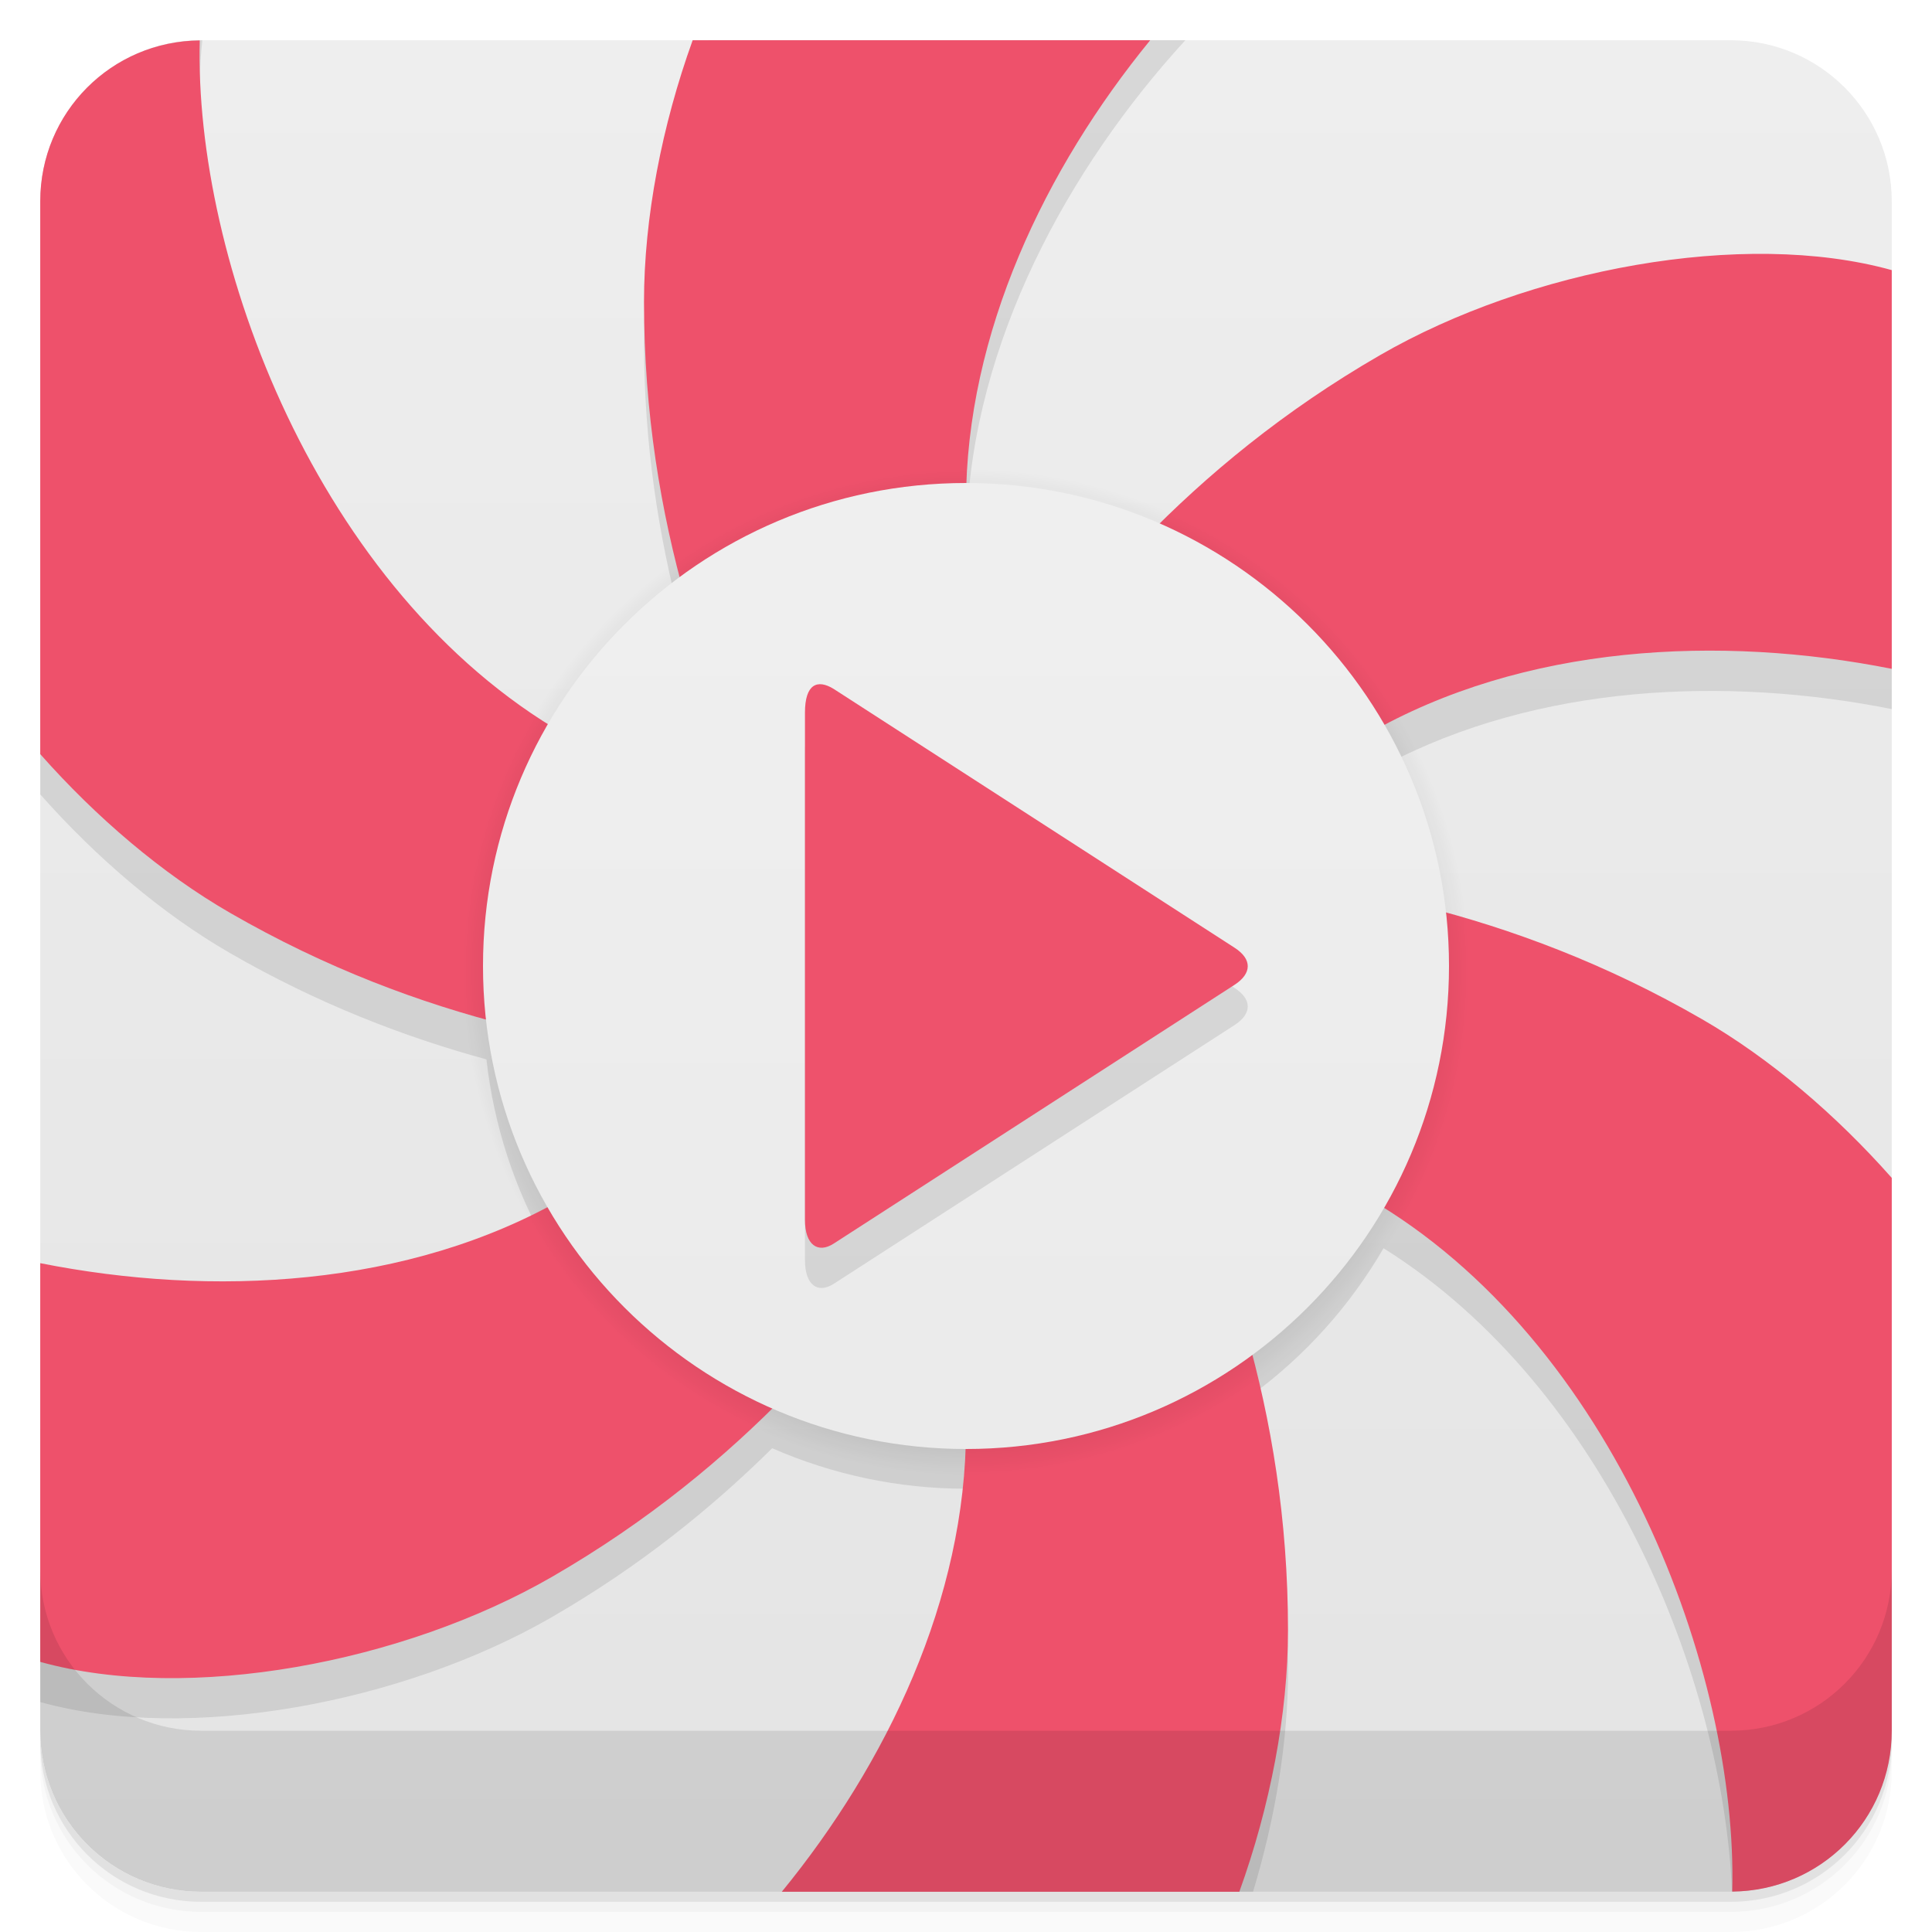
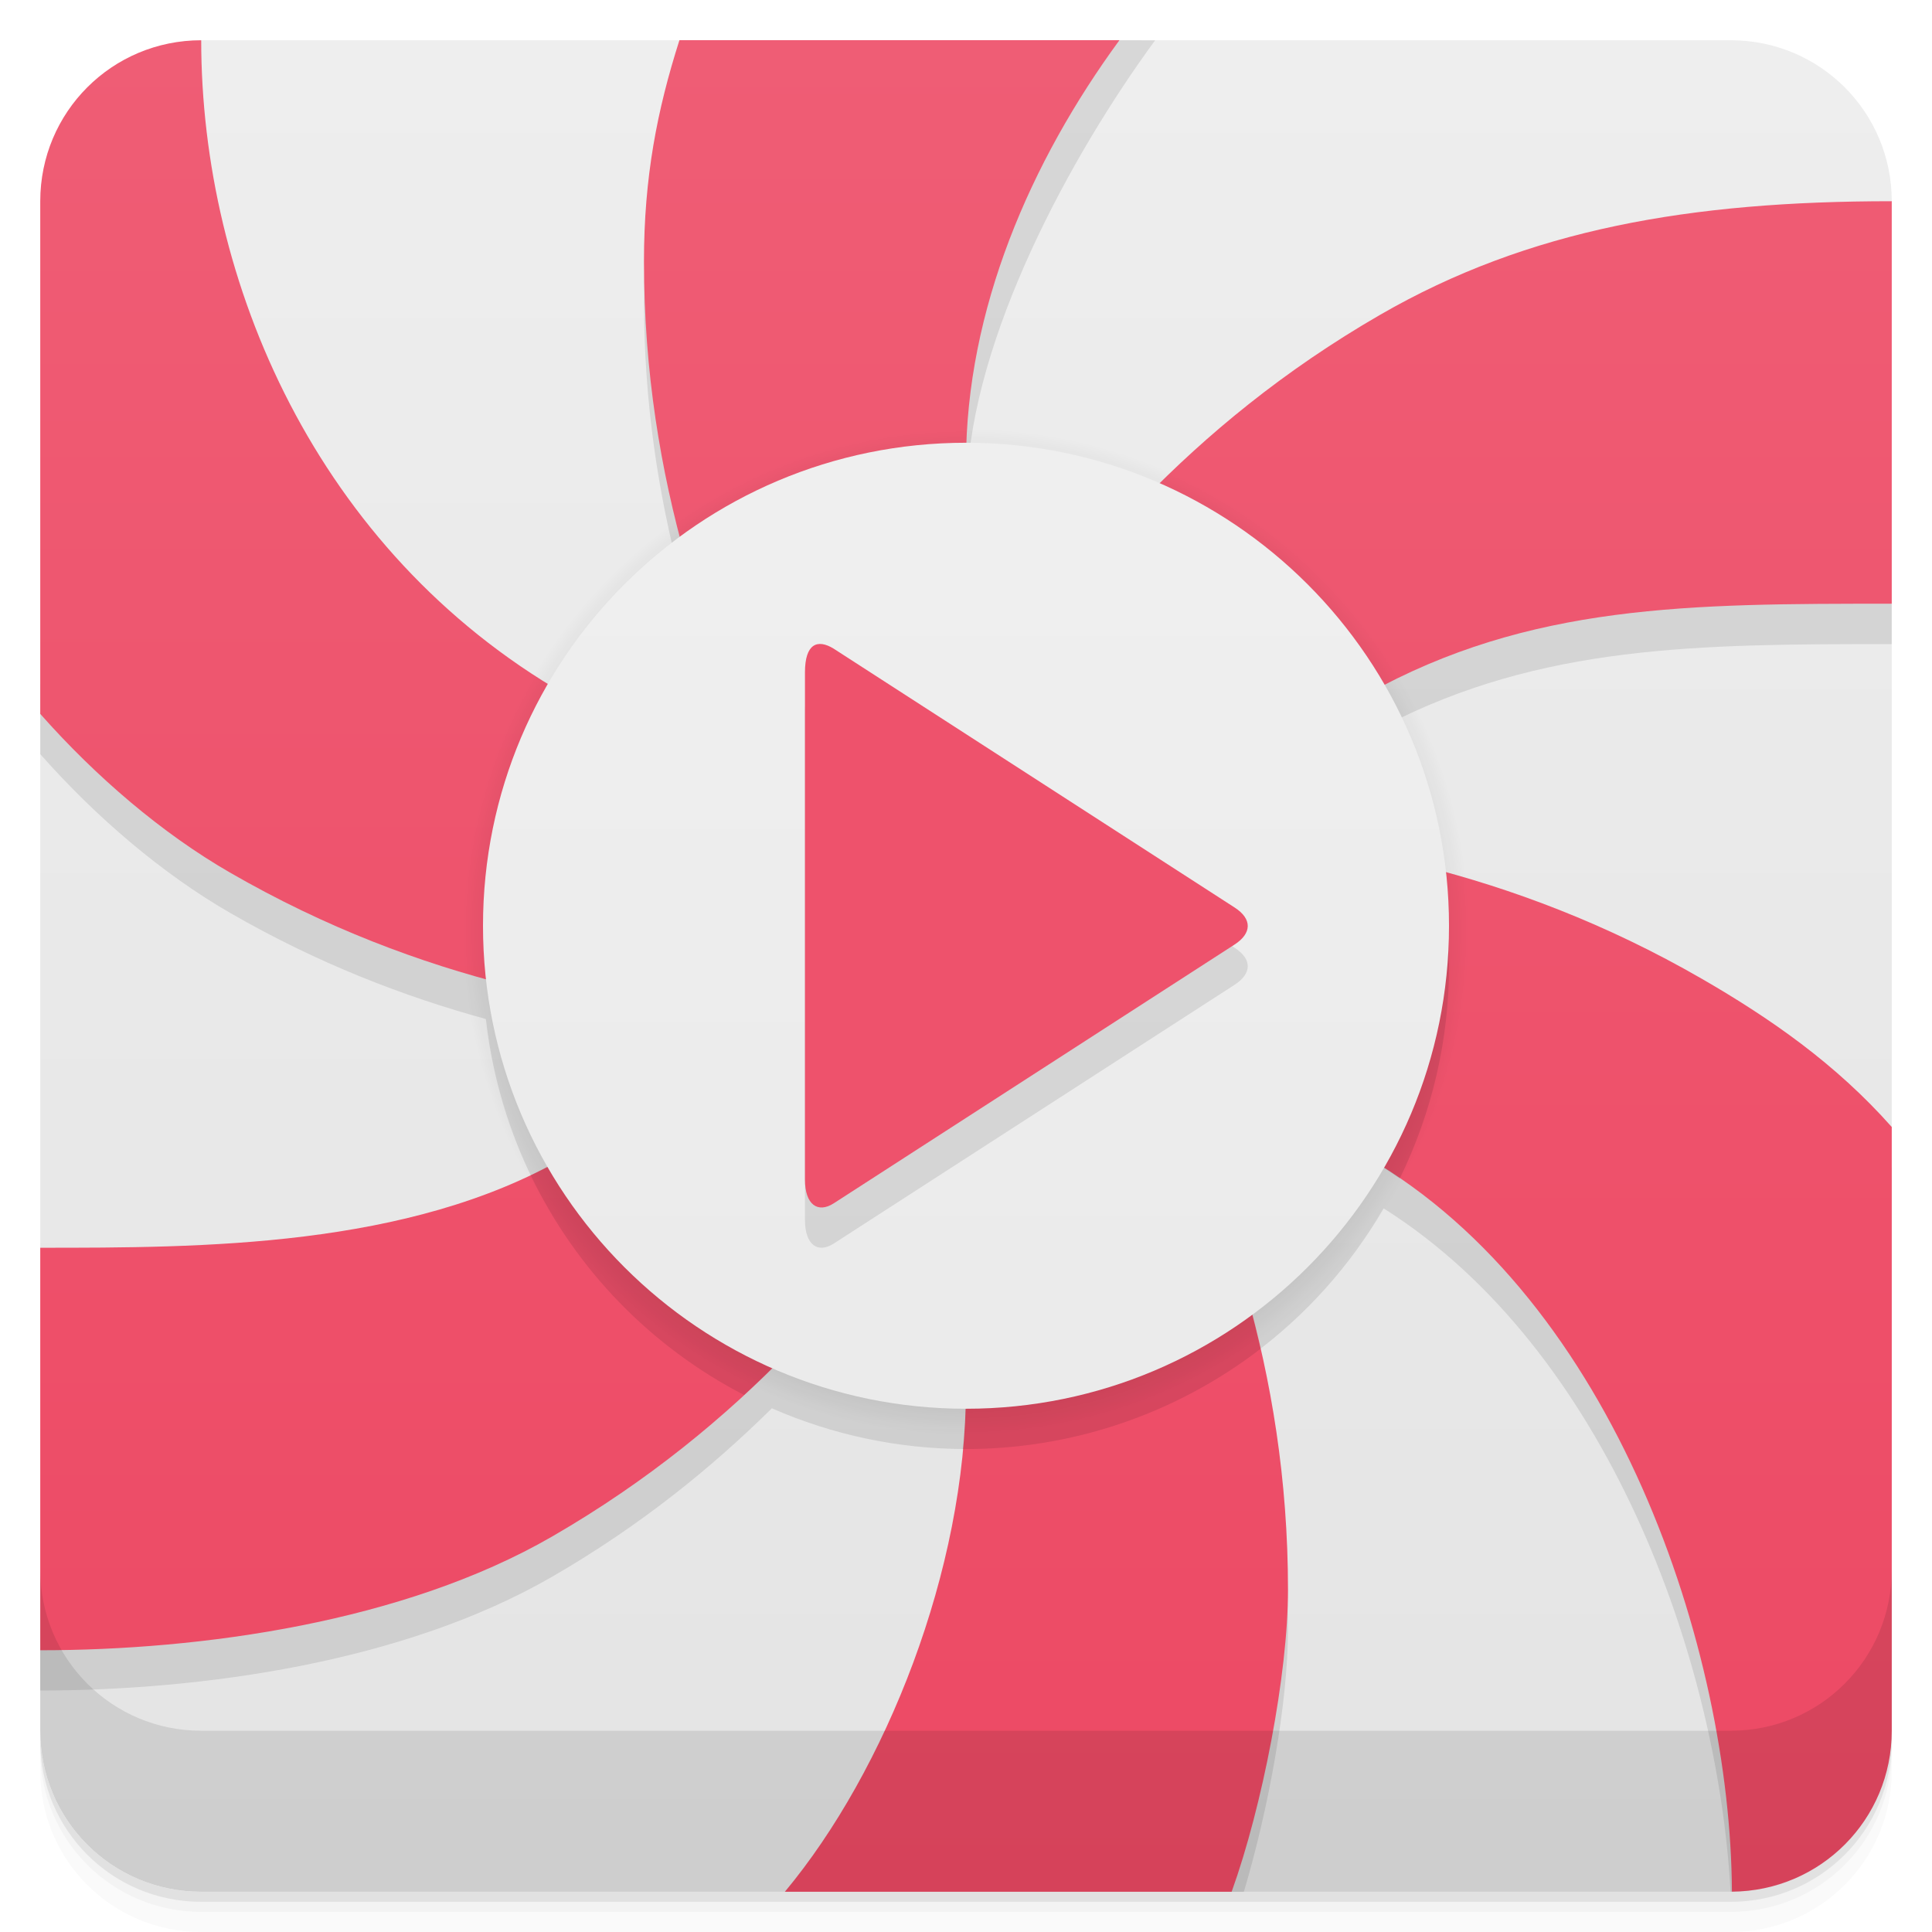
- <svg xmlns="http://www.w3.org/2000/svg" id="svg4340" width="48" height="48" version="1.1" viewBox="0 0 48 48">
-   <defs id="defs4342">
-     <linearGradient id="linearGradient4217" x1="1" x2="47" gradientTransform="translate(-48 .00221)" gradientUnits="userSpaceOnUse">
-       <stop id="stop7-3" style="stop-color:#e4e4e4" offset="0" />
-       <stop id="stop9-07" style="stop-color:#eee" offset="1" />
+ <svg xmlns="http://www.w3.org/2000/svg" width="48" height="48" version="1.1" viewBox="0 0 48 48">
+   <defs>
+     <linearGradient id="linearGradient4217" x1="1" x2="47" gradientTransform="rotate(-90 24.001 23.999)" gradientUnits="userSpaceOnUse">
+       <stop style="stop-color:#e4e4e4" offset="0" />
+       <stop style="stop-color:#eee" offset="1" />
    </linearGradient>
-     <radialGradient id="radialGradient4205-2" cx="23.8" cy="23.8" r="12.5" gradientTransform="translate(.2 .35)" gradientUnits="userSpaceOnUse">
-       <stop id="stop12-9" offset="0" />
-       <stop id="stop14-1" style="stop-opacity:0" offset="1" />
+     <radialGradient id="radialGradient4205-2" cx="23.8" cy="23.8" r="12.5" gradientTransform="translate(.2 -.65)" gradientUnits="userSpaceOnUse">
+       <stop offset="0" />
+       <stop style="stop-opacity:0" offset="1" />
    </radialGradient>
-     <linearGradient id="linearGradient4326-2" x2="0" y1="47" y2="1" gradientTransform="matrix(1.0435 0 0 1.0435 -1.0436 -1.0434)" gradientUnits="userSpaceOnUse">
-       <stop id="stop7-7" style="stop-color:#e8e8e8" offset="0" />
-       <stop id="stop9-0" style="stop-color:#f2f2f2" offset="1" />
+     <linearGradient id="linearGradient4326-2" x2="0" y1="47" y2="1" gradientTransform="matrix(1.0435,0,0,1.0435,-1.0436,-2.0434)" gradientUnits="userSpaceOnUse">
+       <stop style="stop-color:#e8e8e8" offset="0" />
+       <stop style="stop-color:#f2f2f2" offset="1" />
+     </linearGradient>
+     <linearGradient id="linearGradient892" x2="0" y1="47" y2="1" gradientUnits="userSpaceOnUse">
+       <stop style="stop-color:#ed4964" offset="0" />
+       <stop style="stop-color:#ef5d75" offset="1" />
    </linearGradient>
  </defs>
-   <g id="g21">
-     <path id="path23" d="m1 43v0.25c0 2.216 1.784 4 4 4h38c2.216 0 4-1.784 4-4v-0.25c0 2.216-1.784 4-4 4h-38c-2.216 0-4-1.784-4-4zm0 0.5v0.5c0 2.216 1.784 4 4 4h38c2.216 0 4-1.784 4-4v-0.5c0 2.216-1.784 4-4 4h-38c-2.216 0-4-1.784-4-4z" style="opacity:.02" />
-     <path id="path25" d="m1 43.25v0.25c0 2.216 1.784 4 4 4h38c2.216 0 4-1.784 4-4v-0.25c0 2.216-1.784 4-4 4h-38c-2.216 0-4-1.784-4-4z" style="opacity:.05" />
-     <path id="path27" d="m1 43v0.25c0 2.216 1.784 4 4 4h38c2.216 0 4-1.784 4-4v-0.25c0 2.216-1.784 4-4 4h-38c-2.216 0-4-1.784-4-4z" style="opacity:.1" />
+   <path d="m1 43v0.25c0 2.216 1.784 4 4 4h38c2.216 0 4-1.784 4-4v-0.25c0 2.216-1.784 4-4 4h-38c-2.216 0-4-1.784-4-4zm0 0.5v0.5c0 2.216 1.784 4 4 4h38c2.216 0 4-1.784 4-4v-0.5c0 2.216-1.784 4-4 4h-38c-2.216 0-4-1.784-4-4z" style="opacity:.02" />
+   <path d="m1 43.25v0.25c0 2.216 1.784 4 4 4h38c2.216 0 4-1.784 4-4v-0.25c0 2.216-1.784 4-4 4h-38c-2.216 0-4-1.784-4-4z" style="opacity:.05" />
+   <path d="m1 43v0.25c0 2.216 1.784 4 4 4h38c2.216 0 4-1.784 4-4v-0.25c0 2.216-1.784 4-4 4h-38c-2.216 0-4-1.784-4-4z" style="opacity:.1" />
+   <path d="m5 1-4 16.736v13.264l1 5-1 5v2c0 2.216 1.784 4 4 4h14.5l6.5-1 4.6 1h12.4c0.01 0 0.019-0.002 0.029-0.002l3.971-18.998v-13l-1-5 1-5c0-2.216-1.784-4-4-4h-15.188l-5.812 1-5.119-1h-11.881z" style="fill:url(#linearGradient4217)" />
+   <g transform="translate(55.501,3.5)" />
+   <g transform="translate(116.65 -2.5339)" />
+   <path d="m27 1-10.119 1c-0.552 1.732-0.881 3.401-0.881 5.5 0 2.523 0.364 4.793 0.896 6.83-1.333 0.979-3.277 3.654-3.277 3.654l-12.619-0.984v1.736c1.391 1.572 3.028 2.97 4.711 3.941 2.192 1.266 4.338 2.085 6.361 2.641 0.182 1.644 0.702 3.233 1.527 4.666l-12.6 11.016v1c4 0 9.023-0.693 12.711-2.822 2.193-1.266 3.974-2.715 5.467-4.189 1.512 0.663 3.144 1.008 4.795 1.012l6.027 11h0.904c0.616-2.063 1.096-4.705 1.096-6.5 0-2.533-0.363-4.801-0.895-6.832 1.33-0.978 2.443-2.219 3.272-3.647 5.557 3.507 8.306 11.2 8.619 16.979h0.004c2.216 0 4-1.784 4-4v-14l-11.072-6.318s-0.699-3.222-1.52-4.652c3.89-2.009 7.777-2.029 12.592-2.029v-1l-18.178-1.988s-3.145-1.008-4.797-1.012c0.133-3.618 2.56-8.116 4.674-11z" style="opacity:.1" />
+   <path d="m5 1c-2.216 0-4 1.784-4 4v12.736c1.391 1.572 3.028 2.97 4.711 3.941 4.791 2.766 9.385 3.469 12.879 3.717-1.188 1.162-2.587 2.223-4.549 3.356-3.9 2.251-9.041 2.25-13.041 2.25v10c4 0 9.023-0.693 12.711-2.822 4.791-2.766 7.695-6.395 9.656-9.297 0.412 1.61 0.633 3.353 0.633 5.619-2.1e-4 4.5-2 9.5-4.5 12.5h11.1c0.763-2.117 1.4-5.41 1.4-7.5 0-5.533-1.69-9.861-3.223-13.012 1.601 0.448 3.22 1.129 5.182 2.262 6.177 3.567 9.04 12.25 9.07 18.248 2.202-0.016 3.971-1.792 3.971-3.998v-15c-1.391-1.572-3.028-2.706-4.711-3.678-4.791-2.766-9.385-3.469-12.879-3.717 1.188-1.162 2.57-2.254 4.549-3.356 4.041-2.25 8.041-2.25 13.041-2.25v-10c-5 0-9.023 0.693-12.711 2.822-4.791 2.766-7.694 6.395-9.656 9.297-0.412-1.61-0.633-3.353-0.633-5.619 0-3.796 1.601-7.483 3.812-10.5h-10.932c-0.552 1.732-0.881 3.401-0.881 5.5 0 5.5 1.69 9.861 3.223 13.012-1.601-0.448-3.22-1.129-5.182-2.262-6.177-3.567-9.041-10.25-9.041-16.25z" style="fill:url(#linearGradient892)" />
+   <g transform="translate(0,-1004.4)">
+     <path d="m1 1043.4v4c0 2.216 1.784 4 4 4h38c2.216 0 4-1.784 4-4v-4c0 2.216-1.784 4-4 4h-38c-2.216 0-4-1.784-4-4z" style="opacity:.1" />
  </g>
-   <rect id="rect4215" transform="rotate(-90)" x="-47" y="1" width="46" height="46" rx="4" style="fill:url(#linearGradient4217)" />
-   <g id="g23-1" transform="translate(55.501,3.5)">
-     <g id="g25-8">
-       <g id="g27-7" transform="translate(1,1)" />
-     </g>
-   </g>
-   <g id="g27" transform="translate(116.65 -2.5339)">
-     <g id="g29">
-       <g id="g31" transform="translate(1,1)" />
-     </g>
-   </g>
-   <g id="g47" transform="translate(116.65 -2.5339)">
-     <g id="g49">
-       <g id="g51" transform="translate(1,1)" />
-     </g>
-   </g>
-   <path id="path4641" d="m5 1c-2.216 0-4 1.784-4 4v14.736c1.391 1.572 3.028 2.97 4.711 3.941 2.197 1.269 4.348 2.089 6.375 2.644a12 12 0 0 0 1.522 4.66c-3.825 2.028-8.515 2.214-12.607 1.4v9.906c3.69 1.026 9.023 0.018 12.711-2.111 2.196-1.268 3.979-2.719 5.473-4.195a12 12 0 0 0 4.791 1.006c-0.13 3.621-1.667 7.125-3.781 10.012h10.936c0.554-1.827 0.871-3.736 0.871-5.5 0-2.538-0.365-4.81-0.898-6.844a12 12 0 0 0 3.269 -3.643c5.535 3.465 8.439 10.723 8.658 15.984 2.202-0.016 3.971-1.792 3.971-3.998v-12.736c-1.391-1.572-3.028-2.97-4.711-3.941-2.197-1.269-4.348-2.089-6.375-2.644a12 12 0 0 0 -1.522 -4.66c3.825-2.028 8.515-2.214 12.607-1.4v-9.906c-3.69-1.026-9.023-0.018-12.711 2.111-2.196 1.268-3.979 2.719-5.473 4.195a12 12 0 0 0 -4.801 -1.006c0.162-4.508 2.522-8.834 5.434-12.012h-11.848c-1.006 2.377-1.602 5.074-1.602 7.5 0 2.538 0.365 4.81 0.898 6.844a12 12 0 0 0 -3.269 3.641c-6.281-3.933-9.177-12.752-8.602-17.984h-0.027z" style="opacity:.1" />
-   <path id="rect4559" d="m17.209 1c-0.763 2.117-1.209 4.41-1.209 6.5 0 5.533 1.69 9.862 3.223 13.012-1.601-0.448-3.22-1.129-5.182-2.262-6.177-3.567-9.221-11.824-9.078-17.246-2.198 0.02-3.963 1.793-3.963 3.996v13.736c1.391 1.572 3.028 2.97 4.711 3.941 4.791 2.766 9.385 3.469 12.879 3.717-1.188 1.162-2.587 2.223-4.549 3.356-3.9 2.251-8.794 2.477-13.041 1.633v9.906c3.69 1.026 9.023 0.018 12.711-2.111 4.791-2.766 7.694-6.395 9.656-9.297 0.412 1.61 0.633 3.353 0.633 5.619 0 4.223-1.976 8.321-4.576 11.5h11.367c0.763-2.117 1.209-4.41 1.209-6.5 0-5.533-1.69-9.862-3.223-13.012 1.601 0.448 3.22 1.129 5.182 2.262 6.177 3.567 9.221 11.824 9.078 17.246 2.198-0.02 3.963-1.793 3.963-3.996v-13.736c-1.391-1.572-3.028-2.97-4.711-3.941-4.791-2.766-9.385-3.469-12.879-3.717 1.188-1.162 2.587-2.223 4.549-3.356 3.9-2.251 8.794-2.477 13.041-1.633v-9.906c-3.69-1.026-9.023-0.018-12.711 2.111-4.791 2.766-7.694 6.395-9.656 9.297-0.412-1.61-0.633-3.353-0.633-5.619 0-4.223 1.976-8.321 4.576-11.5h-11.367z" style="fill:#ee516b" />
-   <g id="g57">
-     <g id="g59" transform="translate(0,-1004.4)">
-       <path id="path61" d="m1 1043.4v4c0 2.216 1.784 4 4 4h38c2.216 0 4-1.784 4-4v-4c0 2.216-1.784 4-4 4h-38c-2.216 0-4-1.784-4-4z" style="opacity:.1" />
-     </g>
-   </g>
-   <path id="path46" d="m36.5 24.15a12.5 12.5 0 0 1 -25 0 12.5 12.5 0 1 1 25 0z" style="fill:url(#radialGradient4205-2)" />
-   <path id="path48" d="m36 24a12 12 0 0 1 -24 0 12 12 0 1 1 24 0z" style="fill:url(#linearGradient4326-2)" />
-   <path id="path4563" d="m30.674 25.466-9.963 6.432c-0.391 0.25-0.712 0.035-0.712-0.591v-12.601c0-0.716 0.312-0.837 0.712-0.591l9.963 6.432c0.444 0.287 0.425 0.643 0 0.919z" style="opacity:.1" />
-   <path id="path52" d="m30.674 24.466-9.963 6.432c-0.391 0.25-0.712 0.035-0.712-0.591v-12.601c0-0.716 0.312-0.837 0.712-0.591l9.963 6.432c0.444 0.287 0.425 0.643 0 0.919z" style="fill:#ee526c" />
+   <path d="m36.5 23.15a12.5 12.5 0 0 1-25 0 12.5 12.5 0 1 1 25 0z" style="fill:url(#radialGradient4205-2)" />
+   <path d="m18.59 25.395s-2.587 2.223-4.549 3.356c-0.279 0.161-0.567 0.308-0.857 0.447 1.128 2.348 2.989 4.264 5.303 5.461 2.122-1.956 3.681-4.002 4.881-5.777 0.412 1.61 0.633 3.353 0.633 5.619-2.3e-5 0.494-0.034 0.997-0.08 1.5 2.674 0.017 5.277-0.859 7.396-2.49-0.633-2.772-1.613-5.117-2.539-7.021 1.601 0.448 3.22 1.129 5.182 2.262 0.282 0.163 0.549 0.346 0.816 0.529 0.805-1.643 1.224-3.449 1.225-5.279-3.03e-4 -0.794-0.079-1.587-0.236-2.365z" style="opacity:.1" />
+   <path d="m36 23a12 12 0 0 1-24 0 12 12 0 1 1 24 0z" style="fill:url(#linearGradient4326-2)" />
+   <path d="m30.674 24.466-9.963 6.432c-0.391 0.25-0.712 0.035-0.712-0.591v-12.601c0-0.716 0.312-0.837 0.712-0.591l9.963 6.432c0.444 0.287 0.425 0.643 0 0.919z" style="opacity:.1" />
+   <path d="m30.674 23.466-9.963 6.432c-0.391 0.25-0.712 0.035-0.712-0.591v-12.601c0-0.716 0.312-0.837 0.712-0.591l9.963 6.432c0.444 0.287 0.425 0.643 0 0.919z" style="fill:#ee526c" />
</svg>
